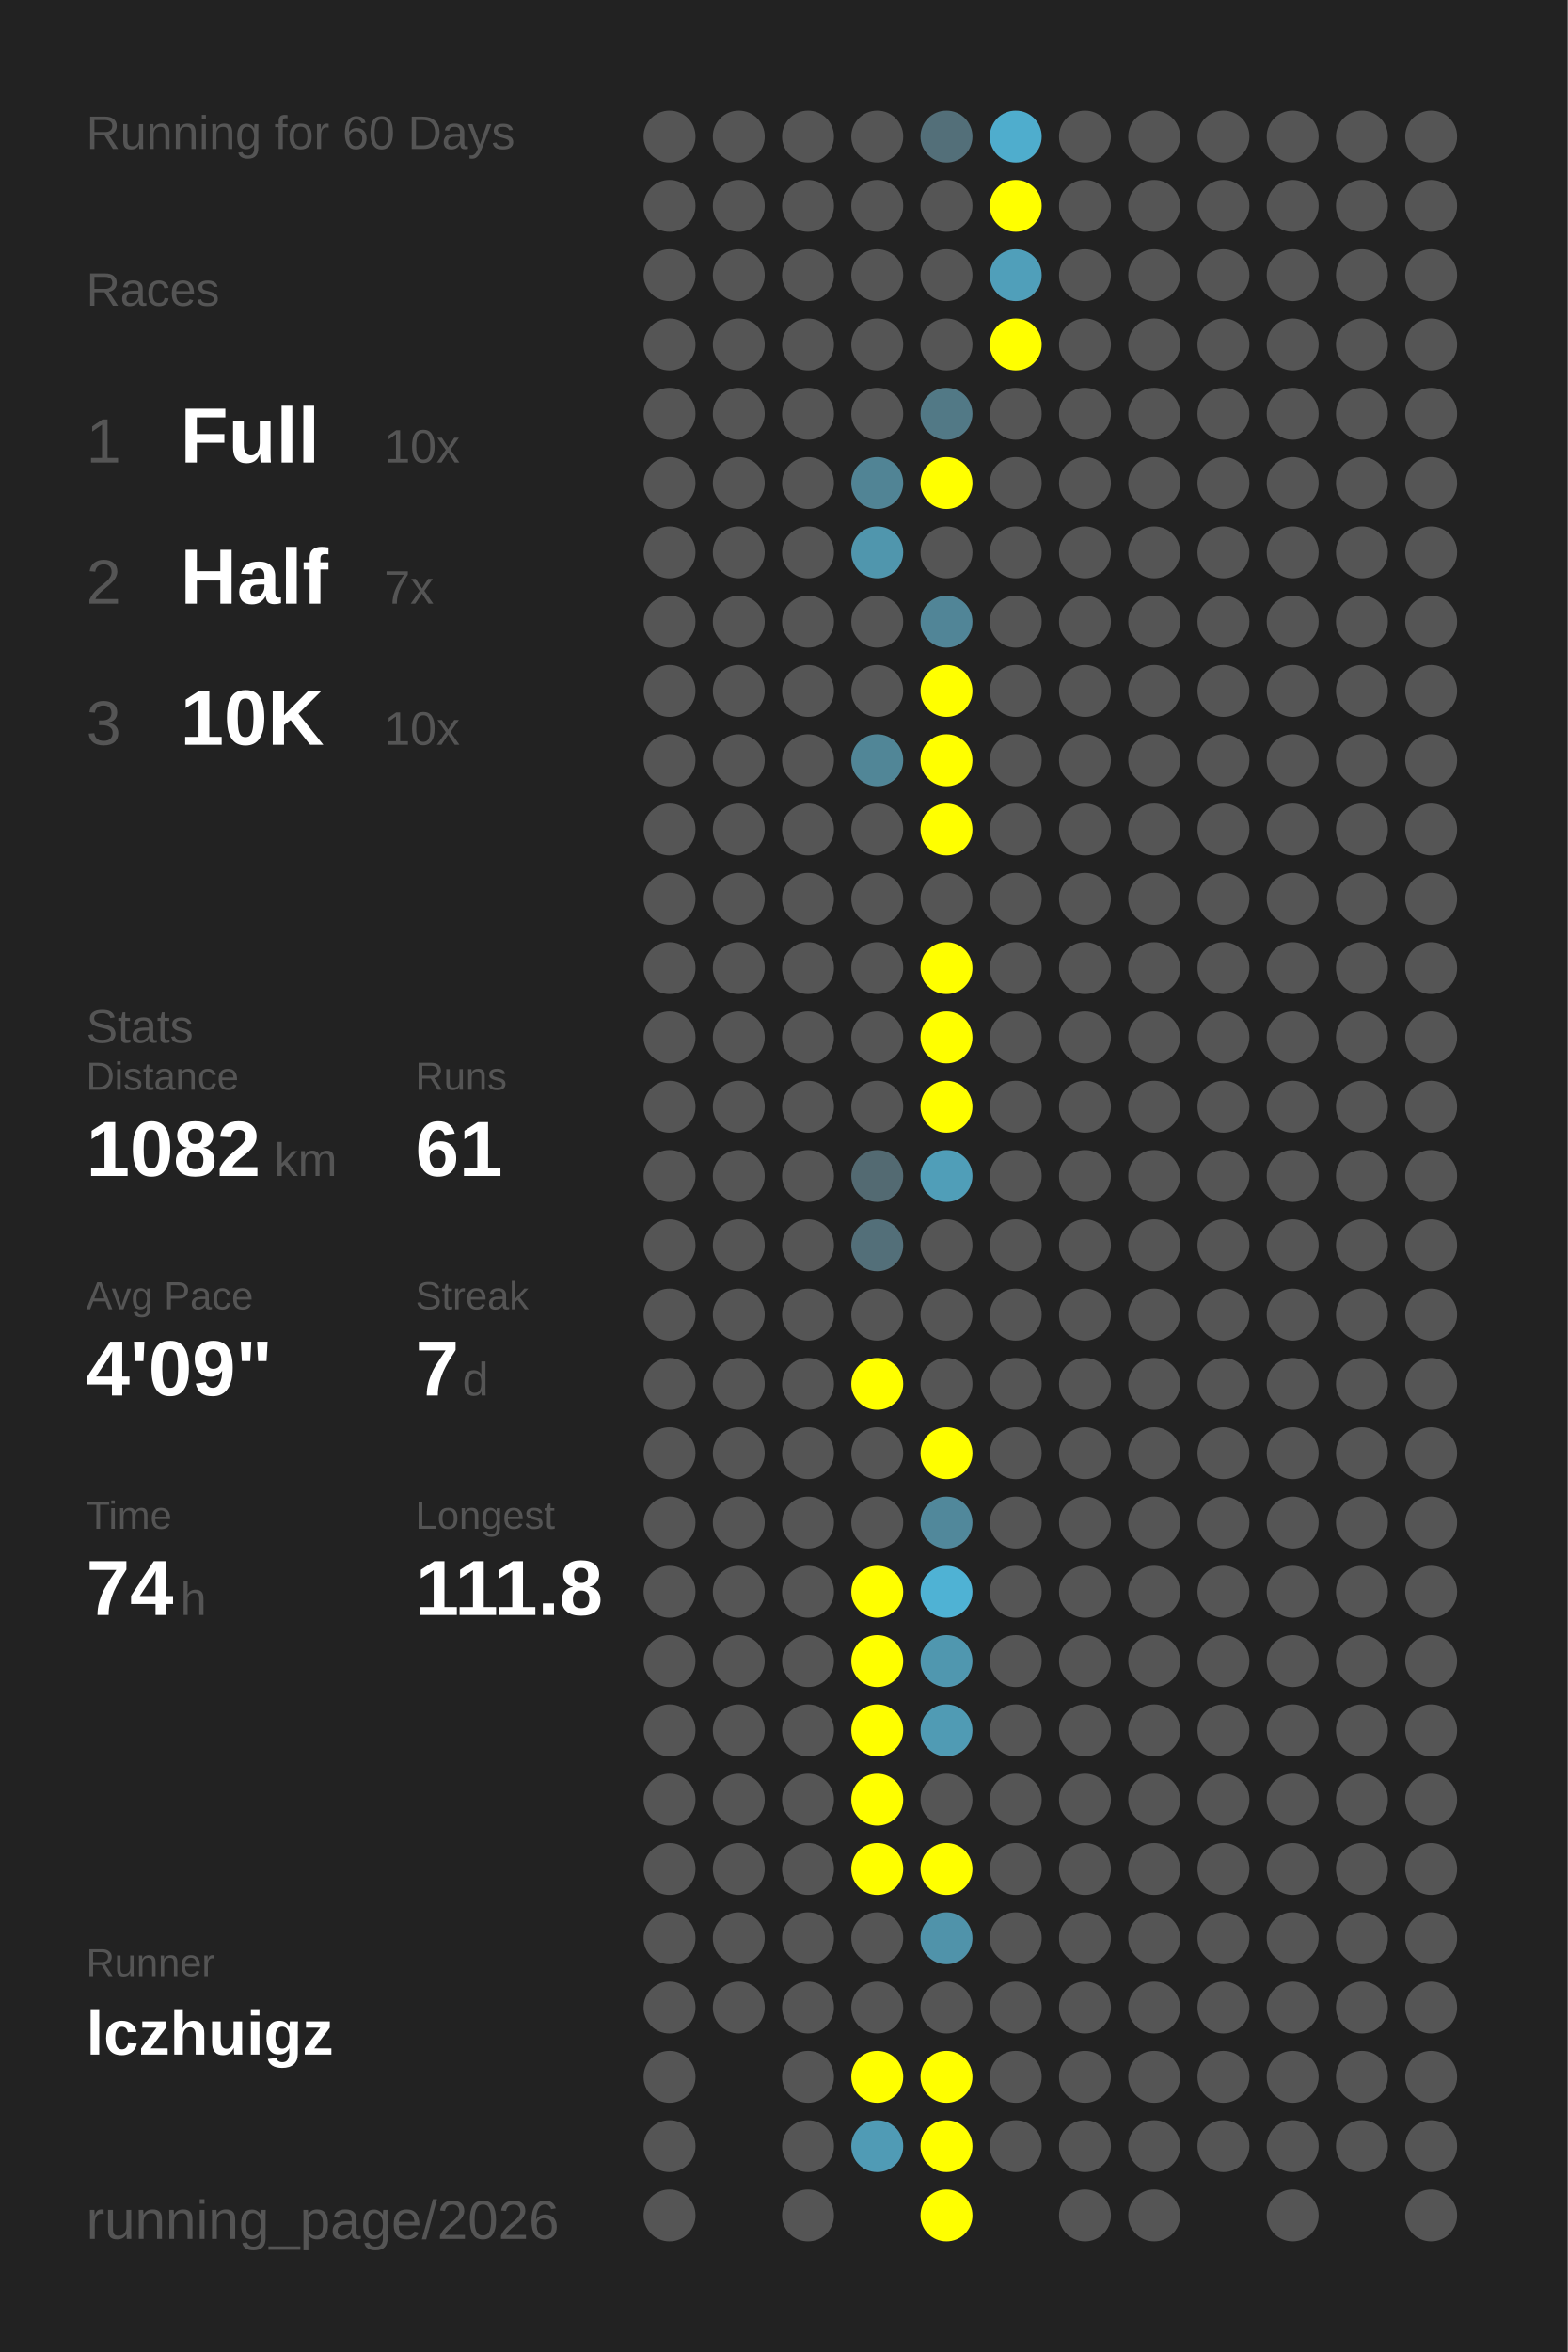
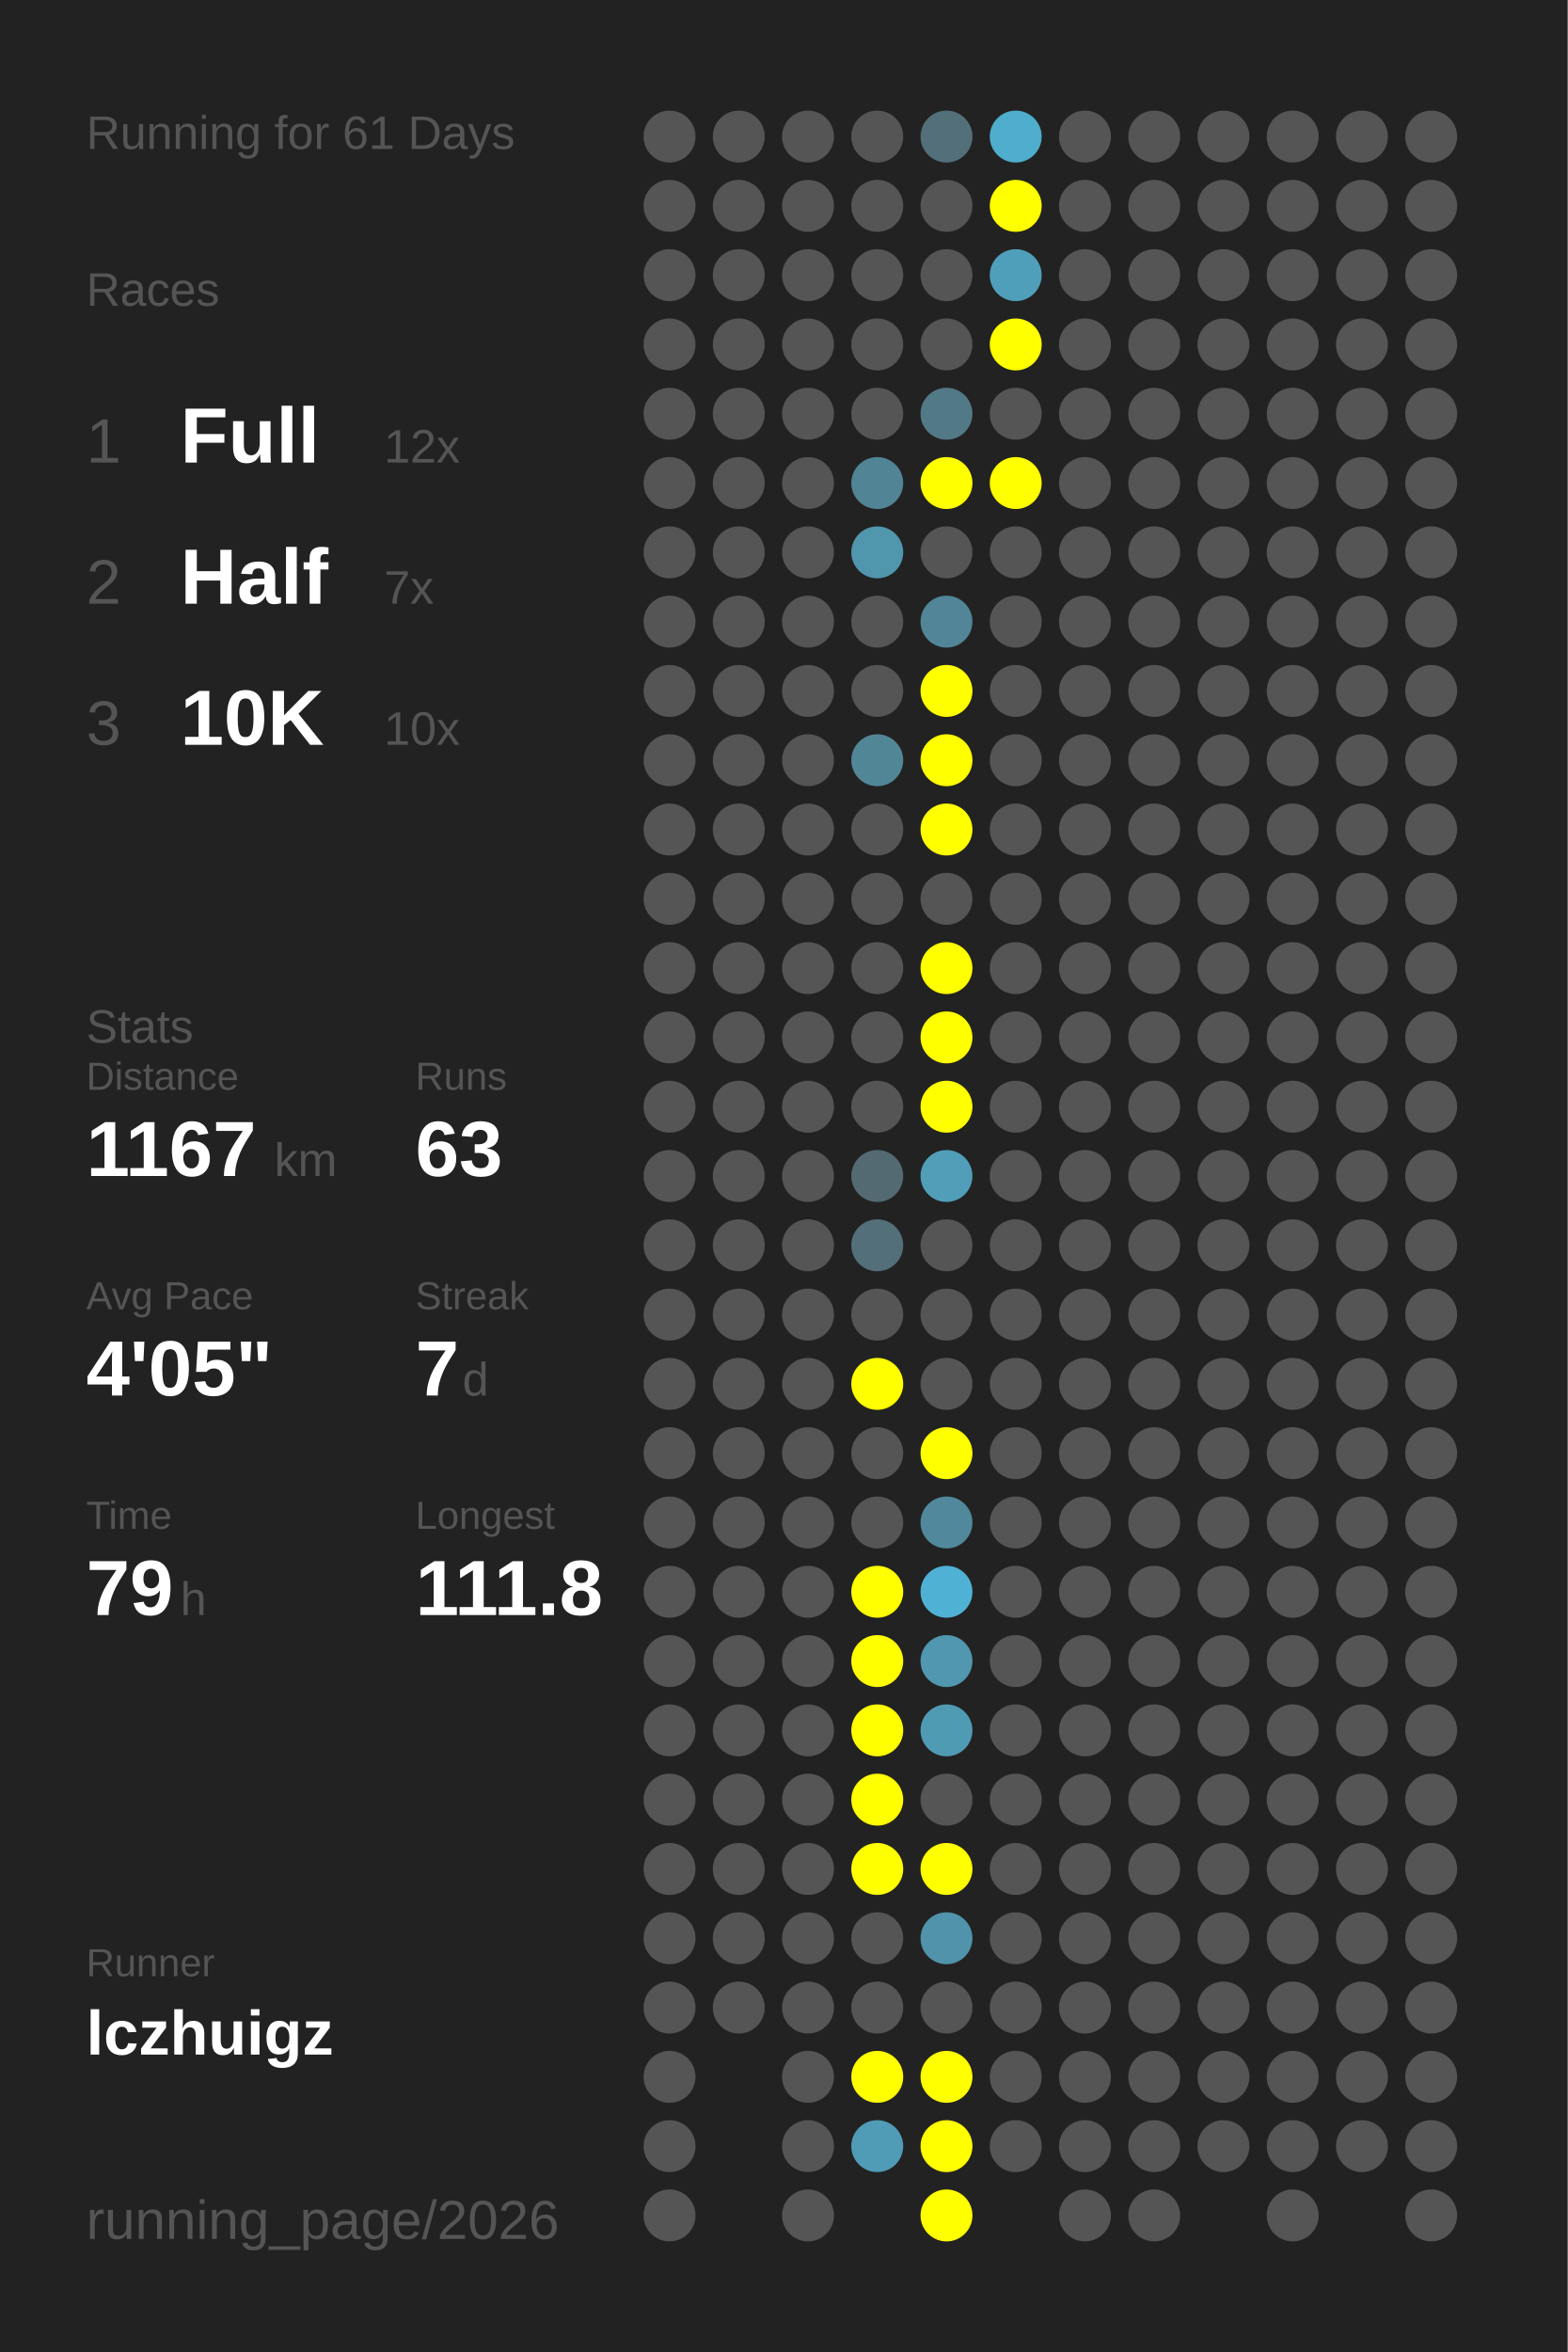
<svg xmlns="http://www.w3.org/2000/svg" baseProfile="full" height="300mm" version="1.1" viewBox="0,0,200,300" width="200mm">
  <defs />
  <rect fill="#222222" height="300" width="200" x="0" y="0" />
-   <text fill="#555555" style="font-size:6px; font-family:Arial;" x="11" y="19">Running for 60 Days</text>
+   <text fill="#555555" style="font-size:6px; font-family:Arial;" x="11" y="19">Running for 61 Days</text>
  <text fill="#555555" style="font-size:6px; font-family:Arial;" x="11" y="39">Races</text>
  <text fill="#555555" style="font-size:8px; font-family:Arial;" x="11" y="59">1</text>
  <text fill="#FFFFFF" style="font-size:10px; font-family:Arial; font-weight:bold;" x="23" y="59">Full</text>
-   <text fill="#555555" style="font-size:6px; font-family:Arial;" x="49" y="59">10x</text>
+   <text fill="#555555" style="font-size:6px; font-family:Arial;" x="49" y="59">12x</text>
  <text fill="#555555" style="font-size:8px; font-family:Arial;" x="11" y="77">2</text>
  <text fill="#FFFFFF" style="font-size:10px; font-family:Arial; font-weight:bold;" x="23" y="77">Half</text>
  <text fill="#555555" style="font-size:6px; font-family:Arial;" x="49" y="77">7x</text>
  <text fill="#555555" style="font-size:8px; font-family:Arial;" x="11" y="95">3</text>
  <text fill="#FFFFFF" style="font-size:10px; font-family:Arial; font-weight:bold;" x="23" y="95">10K</text>
  <text fill="#555555" style="font-size:6px; font-family:Arial;" x="49" y="95">10x</text>
  <text fill="#555555" style="font-size:6px; font-family:Arial;" x="11" y="133">Stats</text>
  <text fill="#555555" style="font-size:5px; font-family:Arial;" x="11" y="139">Distance</text>
-   <text fill="#FFFFFF" style="font-size:10px; font-family:Arial; font-weight:bold;" x="11" y="150">1082</text>
+   <text fill="#FFFFFF" style="font-size:10px; font-family:Arial; font-weight:bold;" x="11" y="150">1167</text>
  <text fill="#555555" style="font-size:6px; font-family:Arial;" x="35" y="150">km</text>
  <text fill="#555555" style="font-size:5px; font-family:Arial;" x="53" y="139">Runs</text>
-   <text fill="#FFFFFF" style="font-size:10px; font-family:Arial; font-weight:bold;" x="53" y="150">61</text>
+   <text fill="#FFFFFF" style="font-size:10px; font-family:Arial; font-weight:bold;" x="53" y="150">63</text>
  <text fill="#555555" style="font-size:5px; font-family:Arial;" x="11" y="167">Avg Pace</text>
-   <text fill="#FFFFFF" style="font-size:10px; font-family:Arial; font-weight:bold;" x="11" y="178">4'09"</text>
+   <text fill="#FFFFFF" style="font-size:10px; font-family:Arial; font-weight:bold;" x="11" y="178">4'05"</text>
  <text fill="#555555" style="font-size:5px; font-family:Arial;" x="53" y="167">Streak</text>
  <text fill="#FFFFFF" style="font-size:10px; font-family:Arial; font-weight:bold;" x="53" y="178">7</text>
  <text fill="#555555" style="font-size:6px; font-family:Arial;" x="59" y="178">d</text>
  <text fill="#555555" style="font-size:5px; font-family:Arial;" x="11" y="195">Time</text>
-   <text fill="#FFFFFF" style="font-size:10px; font-family:Arial; font-weight:bold;" x="11" y="206">74</text>
+   <text fill="#FFFFFF" style="font-size:10px; font-family:Arial; font-weight:bold;" x="11" y="206">79</text>
  <text fill="#555555" style="font-size:6px; font-family:Arial;" x="23" y="206">h</text>
  <text fill="#555555" style="font-size:5px; font-family:Arial;" x="53" y="195">Longest</text>
  <text fill="#FFFFFF" style="font-size:10px; font-family:Arial; font-weight:bold;" x="53" y="206">111.8</text>
  <text fill="#555555" style="font-size:5px; font-family:Arial;" x="11" y="252.065">Runner</text>
  <text fill="#FFFFFF" style="font-size:8px; font-family:Arial; font-weight:bold;" x="11" y="262.065">lczhuigz</text>
  <text fill="#555555" style="font-size:7px; font-family:Arial;" x="11" y="285.581">running_page/2026</text>
  <circle cx="85.417" cy="17.419" fill="#555555" r="3.312" />
  <circle cx="85.417" cy="26.258" fill="#555555" r="3.312" />
  <circle cx="85.417" cy="35.097" fill="#555555" r="3.312" />
  <circle cx="85.417" cy="43.935" fill="#555555" r="3.312" />
  <circle cx="85.417" cy="52.774" fill="#555555" r="3.312" />
  <circle cx="85.417" cy="61.613" fill="#555555" r="3.312" />
  <circle cx="85.417" cy="70.452" fill="#555555" r="3.312" />
  <circle cx="85.417" cy="79.29" fill="#555555" r="3.312" />
  <circle cx="85.417" cy="88.129" fill="#555555" r="3.312" />
  <circle cx="85.417" cy="96.968" fill="#555555" r="3.312" />
  <circle cx="85.417" cy="105.806" fill="#555555" r="3.312" />
  <circle cx="85.417" cy="114.645" fill="#555555" r="3.312" />
  <circle cx="85.417" cy="123.484" fill="#555555" r="3.312" />
  <circle cx="85.417" cy="132.323" fill="#555555" r="3.312" />
  <circle cx="85.417" cy="141.161" fill="#555555" r="3.312" />
  <circle cx="85.417" cy="150" fill="#555555" r="3.312" />
  <circle cx="85.417" cy="158.839" fill="#555555" r="3.312" />
  <circle cx="85.417" cy="167.677" fill="#555555" r="3.312" />
  <circle cx="85.417" cy="176.516" fill="#555555" r="3.312" />
  <circle cx="85.417" cy="185.355" fill="#555555" r="3.312" />
  <circle cx="85.417" cy="194.194" fill="#555555" r="3.312" />
  <circle cx="85.417" cy="203.032" fill="#555555" r="3.312" />
  <circle cx="85.417" cy="211.871" fill="#555555" r="3.312" />
  <circle cx="85.417" cy="220.71" fill="#555555" r="3.312" />
  <circle cx="85.417" cy="229.548" fill="#555555" r="3.312" />
  <circle cx="85.417" cy="238.387" fill="#555555" r="3.312" />
  <circle cx="85.417" cy="247.226" fill="#555555" r="3.312" />
  <circle cx="85.417" cy="256.065" fill="#555555" r="3.312" />
  <circle cx="85.417" cy="264.903" fill="#555555" r="3.312" />
  <circle cx="85.417" cy="273.742" fill="#555555" r="3.312" />
  <circle cx="85.417" cy="282.581" fill="#555555" r="3.312" />
  <circle cx="94.25" cy="17.419" fill="#555555" r="3.312" />
  <circle cx="94.25" cy="26.258" fill="#555555" r="3.312" />
  <circle cx="94.25" cy="35.097" fill="#555555" r="3.312" />
  <circle cx="94.25" cy="43.935" fill="#555555" r="3.312" />
  <circle cx="94.25" cy="52.774" fill="#555555" r="3.312" />
  <circle cx="94.25" cy="61.613" fill="#555555" r="3.312" />
  <circle cx="94.25" cy="70.452" fill="#555555" r="3.312" />
  <circle cx="94.25" cy="79.29" fill="#555555" r="3.312" />
  <circle cx="94.25" cy="88.129" fill="#555555" r="3.312" />
  <circle cx="94.25" cy="96.968" fill="#555555" r="3.312" />
  <circle cx="94.25" cy="105.806" fill="#555555" r="3.312" />
  <circle cx="94.25" cy="114.645" fill="#555555" r="3.312" />
  <circle cx="94.25" cy="123.484" fill="#555555" r="3.312" />
  <circle cx="94.25" cy="132.323" fill="#555555" r="3.312" />
  <circle cx="94.25" cy="141.161" fill="#555555" r="3.312" />
  <circle cx="94.25" cy="150" fill="#555555" r="3.312" />
  <circle cx="94.25" cy="158.839" fill="#555555" r="3.312" />
  <circle cx="94.25" cy="167.677" fill="#555555" r="3.312" />
  <circle cx="94.25" cy="176.516" fill="#555555" r="3.312" />
  <circle cx="94.25" cy="185.355" fill="#555555" r="3.312" />
  <circle cx="94.25" cy="194.194" fill="#555555" r="3.312" />
  <circle cx="94.25" cy="203.032" fill="#555555" r="3.312" />
  <circle cx="94.25" cy="211.871" fill="#555555" r="3.312" />
  <circle cx="94.25" cy="220.71" fill="#555555" r="3.312" />
  <circle cx="94.25" cy="229.548" fill="#555555" r="3.312" />
  <circle cx="94.25" cy="238.387" fill="#555555" r="3.312" />
  <circle cx="94.25" cy="247.226" fill="#555555" r="3.312" />
  <circle cx="94.25" cy="256.065" fill="#555555" r="3.312" />
  <circle cx="103.083" cy="17.419" fill="#555555" r="3.312" />
  <circle cx="103.083" cy="26.258" fill="#555555" r="3.312" />
  <circle cx="103.083" cy="35.097" fill="#555555" r="3.312" />
  <circle cx="103.083" cy="43.935" fill="#555555" r="3.312" />
  <circle cx="103.083" cy="52.774" fill="#555555" r="3.312" />
  <circle cx="103.083" cy="61.613" fill="#555555" r="3.312" />
  <circle cx="103.083" cy="70.452" fill="#555555" r="3.312" />
  <circle cx="103.083" cy="79.29" fill="#555555" r="3.312" />
  <circle cx="103.083" cy="88.129" fill="#555555" r="3.312" />
  <circle cx="103.083" cy="96.968" fill="#555555" r="3.312" />
  <circle cx="103.083" cy="105.806" fill="#555555" r="3.312" />
  <circle cx="103.083" cy="114.645" fill="#555555" r="3.312" />
  <circle cx="103.083" cy="123.484" fill="#555555" r="3.312" />
  <circle cx="103.083" cy="132.323" fill="#555555" r="3.312" />
  <circle cx="103.083" cy="141.161" fill="#555555" r="3.312" />
  <circle cx="103.083" cy="150" fill="#555555" r="3.312" />
  <circle cx="103.083" cy="158.839" fill="#555555" r="3.312" />
  <circle cx="103.083" cy="167.677" fill="#555555" r="3.312" />
  <circle cx="103.083" cy="176.516" fill="#555555" r="3.312" />
  <circle cx="103.083" cy="185.355" fill="#555555" r="3.312" />
  <circle cx="103.083" cy="194.194" fill="#555555" r="3.312" />
  <circle cx="103.083" cy="203.032" fill="#555555" r="3.312" />
  <circle cx="103.083" cy="211.871" fill="#555555" r="3.312" />
  <circle cx="103.083" cy="220.71" fill="#555555" r="3.312" />
  <circle cx="103.083" cy="229.548" fill="#555555" r="3.312" />
  <circle cx="103.083" cy="238.387" fill="#555555" r="3.312" />
  <circle cx="103.083" cy="247.226" fill="#555555" r="3.312" />
  <circle cx="103.083" cy="256.065" fill="#555555" r="3.312" />
  <circle cx="103.083" cy="264.903" fill="#555555" r="3.312" />
  <circle cx="103.083" cy="273.742" fill="#555555" r="3.312" />
  <circle cx="103.083" cy="282.581" fill="#555555" r="3.312" />
  <circle cx="111.917" cy="17.419" fill="#555555" r="3.312" />
  <circle cx="111.917" cy="26.258" fill="#555555" r="3.312" />
  <circle cx="111.917" cy="35.097" fill="#555555" r="3.312" />
  <circle cx="111.917" cy="43.935" fill="#555555" r="3.312" />
  <circle cx="111.917" cy="52.774" fill="#555555" r="3.312" />
  <circle cx="111.917" cy="61.613" fill="#518495" r="3.312" />
  <circle cx="111.917" cy="70.452" fill="#5096ad" r="3.312" />
  <circle cx="111.917" cy="79.29" fill="#555555" r="3.312" />
  <circle cx="111.917" cy="88.129" fill="#555555" r="3.312" />
  <circle cx="111.917" cy="96.968" fill="#518697" r="3.312" />
  <circle cx="111.917" cy="105.806" fill="#555555" r="3.312" />
  <circle cx="111.917" cy="114.645" fill="#555555" r="3.312" />
  <circle cx="111.917" cy="123.484" fill="#555555" r="3.312" />
  <circle cx="111.917" cy="132.323" fill="#555555" r="3.312" />
  <circle cx="111.917" cy="141.161" fill="#555555" r="3.312" />
  <circle cx="111.917" cy="150" fill="#536a72" r="3.312" />
  <circle cx="111.917" cy="158.839" fill="#536f79" r="3.312" />
  <circle cx="111.917" cy="167.677" fill="#555555" r="3.312" />
  <circle cx="111.917" cy="176.516" fill="#FFFF00" r="3.312" />
  <circle cx="111.917" cy="185.355" fill="#555555" r="3.312" />
  <circle cx="111.917" cy="194.194" fill="#555555" r="3.312" />
  <circle cx="111.917" cy="203.032" fill="#FFFF00" r="3.312" />
  <circle cx="111.917" cy="211.871" fill="#FFFF00" r="3.312" />
  <circle cx="111.917" cy="220.71" fill="#FFFF00" r="3.312" />
  <circle cx="111.917" cy="229.548" fill="#FFFF00" r="3.312" />
  <circle cx="111.917" cy="238.387" fill="#FFFF00" r="3.312" />
  <circle cx="111.917" cy="247.226" fill="#555555" r="3.312" />
  <circle cx="111.917" cy="256.065" fill="#555555" r="3.312" />
  <circle cx="111.917" cy="264.903" fill="#FFFF00" r="3.312" />
  <circle cx="111.917" cy="273.742" fill="#509bb5" r="3.312" />
  <circle cx="120.75" cy="17.419" fill="#536f79" r="3.312" />
  <circle cx="120.75" cy="26.258" fill="#555555" r="3.312" />
  <circle cx="120.75" cy="35.097" fill="#555555" r="3.312" />
  <circle cx="120.75" cy="43.935" fill="#555555" r="3.312" />
  <circle cx="120.75" cy="52.774" fill="#527986" r="3.312" />
  <circle cx="120.75" cy="61.613" fill="#FFFF00" r="3.312" />
  <circle cx="120.75" cy="70.452" fill="#555555" r="3.312" />
  <circle cx="120.75" cy="79.29" fill="#518597" r="3.312" />
  <circle cx="120.75" cy="88.129" fill="#FFFF00" r="3.312" />
  <circle cx="120.75" cy="96.968" fill="#FFFF00" r="3.312" />
  <circle cx="120.75" cy="105.806" fill="#FFFF00" r="3.312" />
  <circle cx="120.75" cy="114.645" fill="#555555" r="3.312" />
  <circle cx="120.75" cy="123.484" fill="#FFFF00" r="3.312" />
  <circle cx="120.75" cy="132.323" fill="#FFFF00" r="3.312" />
  <circle cx="120.75" cy="141.161" fill="#FFFF00" r="3.312" />
  <circle cx="120.75" cy="150" fill="#509eb8" r="3.312" />
  <circle cx="120.75" cy="158.839" fill="#555555" r="3.312" />
  <circle cx="120.75" cy="167.677" fill="#555555" r="3.312" />
  <circle cx="120.75" cy="176.516" fill="#555555" r="3.312" />
  <circle cx="120.75" cy="185.355" fill="#FFFF00" r="3.312" />
  <circle cx="120.75" cy="194.194" fill="#51889b" r="3.312" />
  <circle cx="120.75" cy="203.032" fill="#4fb2d4" r="3.312" />
  <circle cx="120.75" cy="211.871" fill="#5097af" r="3.312" />
  <circle cx="120.75" cy="220.71" fill="#509bb4" r="3.312" />
  <circle cx="120.75" cy="229.548" fill="#555555" r="3.312" />
  <circle cx="120.75" cy="238.387" fill="#FFFF00" r="3.312" />
  <circle cx="120.75" cy="247.226" fill="#5093aa" r="3.312" />
  <circle cx="120.75" cy="256.065" fill="#555555" r="3.312" />
  <circle cx="120.75" cy="264.903" fill="#FFFF00" r="3.312" />
  <circle cx="120.75" cy="273.742" fill="#FFFF00" r="3.312" />
  <circle cx="120.75" cy="282.581" fill="#FFFF00" r="3.312" />
  <circle cx="129.583" cy="17.419" fill="#4fadcd" r="3.312" />
  <circle cx="129.583" cy="26.258" fill="#FFFF00" r="3.312" />
  <circle cx="129.583" cy="35.097" fill="#509fba" r="3.312" />
  <circle cx="129.583" cy="43.935" fill="#FFFF00" r="3.312" />
  <circle cx="129.583" cy="52.774" fill="#555555" r="3.312" />
-   <circle cx="129.583" cy="61.613" fill="#555555" r="3.312" />
+   <circle cx="129.583" cy="61.613" fill="#FFFF00" r="3.312" />
  <circle cx="129.583" cy="70.452" fill="#555555" r="3.312" />
  <circle cx="129.583" cy="79.29" fill="#555555" r="3.312" />
  <circle cx="129.583" cy="88.129" fill="#555555" r="3.312" />
  <circle cx="129.583" cy="96.968" fill="#555555" r="3.312" />
  <circle cx="129.583" cy="105.806" fill="#555555" r="3.312" />
  <circle cx="129.583" cy="114.645" fill="#555555" r="3.312" />
  <circle cx="129.583" cy="123.484" fill="#555555" r="3.312" />
  <circle cx="129.583" cy="132.323" fill="#555555" r="3.312" />
  <circle cx="129.583" cy="141.161" fill="#555555" r="3.312" />
  <circle cx="129.583" cy="150" fill="#555555" r="3.312" />
  <circle cx="129.583" cy="158.839" fill="#555555" r="3.312" />
  <circle cx="129.583" cy="167.677" fill="#555555" r="3.312" />
  <circle cx="129.583" cy="176.516" fill="#555555" r="3.312" />
  <circle cx="129.583" cy="185.355" fill="#555555" r="3.312" />
  <circle cx="129.583" cy="194.194" fill="#555555" r="3.312" />
  <circle cx="129.583" cy="203.032" fill="#555555" r="3.312" />
  <circle cx="129.583" cy="211.871" fill="#555555" r="3.312" />
  <circle cx="129.583" cy="220.71" fill="#555555" r="3.312" />
  <circle cx="129.583" cy="229.548" fill="#555555" r="3.312" />
  <circle cx="129.583" cy="238.387" fill="#555555" r="3.312" />
  <circle cx="129.583" cy="247.226" fill="#555555" r="3.312" />
  <circle cx="129.583" cy="256.065" fill="#555555" r="3.312" />
  <circle cx="129.583" cy="264.903" fill="#555555" r="3.312" />
  <circle cx="129.583" cy="273.742" fill="#555555" r="3.312" />
  <circle cx="138.417" cy="17.419" fill="#555555" r="3.312" />
  <circle cx="138.417" cy="26.258" fill="#555555" r="3.312" />
  <circle cx="138.417" cy="35.097" fill="#555555" r="3.312" />
  <circle cx="138.417" cy="43.935" fill="#555555" r="3.312" />
  <circle cx="138.417" cy="52.774" fill="#555555" r="3.312" />
  <circle cx="138.417" cy="61.613" fill="#555555" r="3.312" />
  <circle cx="138.417" cy="70.452" fill="#555555" r="3.312" />
  <circle cx="138.417" cy="79.29" fill="#555555" r="3.312" />
  <circle cx="138.417" cy="88.129" fill="#555555" r="3.312" />
  <circle cx="138.417" cy="96.968" fill="#555555" r="3.312" />
  <circle cx="138.417" cy="105.806" fill="#555555" r="3.312" />
  <circle cx="138.417" cy="114.645" fill="#555555" r="3.312" />
  <circle cx="138.417" cy="123.484" fill="#555555" r="3.312" />
  <circle cx="138.417" cy="132.323" fill="#555555" r="3.312" />
  <circle cx="138.417" cy="141.161" fill="#555555" r="3.312" />
  <circle cx="138.417" cy="150" fill="#555555" r="3.312" />
  <circle cx="138.417" cy="158.839" fill="#555555" r="3.312" />
  <circle cx="138.417" cy="167.677" fill="#555555" r="3.312" />
  <circle cx="138.417" cy="176.516" fill="#555555" r="3.312" />
  <circle cx="138.417" cy="185.355" fill="#555555" r="3.312" />
  <circle cx="138.417" cy="194.194" fill="#555555" r="3.312" />
  <circle cx="138.417" cy="203.032" fill="#555555" r="3.312" />
  <circle cx="138.417" cy="211.871" fill="#555555" r="3.312" />
  <circle cx="138.417" cy="220.71" fill="#555555" r="3.312" />
  <circle cx="138.417" cy="229.548" fill="#555555" r="3.312" />
  <circle cx="138.417" cy="238.387" fill="#555555" r="3.312" />
  <circle cx="138.417" cy="247.226" fill="#555555" r="3.312" />
  <circle cx="138.417" cy="256.065" fill="#555555" r="3.312" />
  <circle cx="138.417" cy="264.903" fill="#555555" r="3.312" />
  <circle cx="138.417" cy="273.742" fill="#555555" r="3.312" />
  <circle cx="138.417" cy="282.581" fill="#555555" r="3.312" />
  <circle cx="147.25" cy="17.419" fill="#555555" r="3.312" />
  <circle cx="147.25" cy="26.258" fill="#555555" r="3.312" />
  <circle cx="147.25" cy="35.097" fill="#555555" r="3.312" />
  <circle cx="147.25" cy="43.935" fill="#555555" r="3.312" />
  <circle cx="147.25" cy="52.774" fill="#555555" r="3.312" />
  <circle cx="147.25" cy="61.613" fill="#555555" r="3.312" />
  <circle cx="147.25" cy="70.452" fill="#555555" r="3.312" />
  <circle cx="147.25" cy="79.29" fill="#555555" r="3.312" />
  <circle cx="147.25" cy="88.129" fill="#555555" r="3.312" />
  <circle cx="147.25" cy="96.968" fill="#555555" r="3.312" />
  <circle cx="147.25" cy="105.806" fill="#555555" r="3.312" />
  <circle cx="147.25" cy="114.645" fill="#555555" r="3.312" />
  <circle cx="147.25" cy="123.484" fill="#555555" r="3.312" />
  <circle cx="147.25" cy="132.323" fill="#555555" r="3.312" />
  <circle cx="147.25" cy="141.161" fill="#555555" r="3.312" />
  <circle cx="147.25" cy="150" fill="#555555" r="3.312" />
  <circle cx="147.25" cy="158.839" fill="#555555" r="3.312" />
  <circle cx="147.25" cy="167.677" fill="#555555" r="3.312" />
  <circle cx="147.25" cy="176.516" fill="#555555" r="3.312" />
  <circle cx="147.25" cy="185.355" fill="#555555" r="3.312" />
  <circle cx="147.25" cy="194.194" fill="#555555" r="3.312" />
  <circle cx="147.25" cy="203.032" fill="#555555" r="3.312" />
  <circle cx="147.25" cy="211.871" fill="#555555" r="3.312" />
  <circle cx="147.25" cy="220.71" fill="#555555" r="3.312" />
  <circle cx="147.25" cy="229.548" fill="#555555" r="3.312" />
  <circle cx="147.25" cy="238.387" fill="#555555" r="3.312" />
  <circle cx="147.25" cy="247.226" fill="#555555" r="3.312" />
  <circle cx="147.25" cy="256.065" fill="#555555" r="3.312" />
  <circle cx="147.25" cy="264.903" fill="#555555" r="3.312" />
  <circle cx="147.25" cy="273.742" fill="#555555" r="3.312" />
  <circle cx="147.25" cy="282.581" fill="#555555" r="3.312" />
  <circle cx="156.083" cy="17.419" fill="#555555" r="3.312" />
  <circle cx="156.083" cy="26.258" fill="#555555" r="3.312" />
  <circle cx="156.083" cy="35.097" fill="#555555" r="3.312" />
  <circle cx="156.083" cy="43.935" fill="#555555" r="3.312" />
  <circle cx="156.083" cy="52.774" fill="#555555" r="3.312" />
  <circle cx="156.083" cy="61.613" fill="#555555" r="3.312" />
  <circle cx="156.083" cy="70.452" fill="#555555" r="3.312" />
  <circle cx="156.083" cy="79.29" fill="#555555" r="3.312" />
  <circle cx="156.083" cy="88.129" fill="#555555" r="3.312" />
  <circle cx="156.083" cy="96.968" fill="#555555" r="3.312" />
  <circle cx="156.083" cy="105.806" fill="#555555" r="3.312" />
  <circle cx="156.083" cy="114.645" fill="#555555" r="3.312" />
  <circle cx="156.083" cy="123.484" fill="#555555" r="3.312" />
  <circle cx="156.083" cy="132.323" fill="#555555" r="3.312" />
  <circle cx="156.083" cy="141.161" fill="#555555" r="3.312" />
  <circle cx="156.083" cy="150" fill="#555555" r="3.312" />
  <circle cx="156.083" cy="158.839" fill="#555555" r="3.312" />
  <circle cx="156.083" cy="167.677" fill="#555555" r="3.312" />
  <circle cx="156.083" cy="176.516" fill="#555555" r="3.312" />
  <circle cx="156.083" cy="185.355" fill="#555555" r="3.312" />
  <circle cx="156.083" cy="194.194" fill="#555555" r="3.312" />
  <circle cx="156.083" cy="203.032" fill="#555555" r="3.312" />
  <circle cx="156.083" cy="211.871" fill="#555555" r="3.312" />
  <circle cx="156.083" cy="220.71" fill="#555555" r="3.312" />
  <circle cx="156.083" cy="229.548" fill="#555555" r="3.312" />
  <circle cx="156.083" cy="238.387" fill="#555555" r="3.312" />
  <circle cx="156.083" cy="247.226" fill="#555555" r="3.312" />
  <circle cx="156.083" cy="256.065" fill="#555555" r="3.312" />
  <circle cx="156.083" cy="264.903" fill="#555555" r="3.312" />
  <circle cx="156.083" cy="273.742" fill="#555555" r="3.312" />
  <circle cx="164.917" cy="17.419" fill="#555555" r="3.312" />
  <circle cx="164.917" cy="26.258" fill="#555555" r="3.312" />
  <circle cx="164.917" cy="35.097" fill="#555555" r="3.312" />
  <circle cx="164.917" cy="43.935" fill="#555555" r="3.312" />
  <circle cx="164.917" cy="52.774" fill="#555555" r="3.312" />
  <circle cx="164.917" cy="61.613" fill="#555555" r="3.312" />
  <circle cx="164.917" cy="70.452" fill="#555555" r="3.312" />
  <circle cx="164.917" cy="79.29" fill="#555555" r="3.312" />
  <circle cx="164.917" cy="88.129" fill="#555555" r="3.312" />
  <circle cx="164.917" cy="96.968" fill="#555555" r="3.312" />
  <circle cx="164.917" cy="105.806" fill="#555555" r="3.312" />
  <circle cx="164.917" cy="114.645" fill="#555555" r="3.312" />
  <circle cx="164.917" cy="123.484" fill="#555555" r="3.312" />
  <circle cx="164.917" cy="132.323" fill="#555555" r="3.312" />
  <circle cx="164.917" cy="141.161" fill="#555555" r="3.312" />
  <circle cx="164.917" cy="150" fill="#555555" r="3.312" />
  <circle cx="164.917" cy="158.839" fill="#555555" r="3.312" />
  <circle cx="164.917" cy="167.677" fill="#555555" r="3.312" />
  <circle cx="164.917" cy="176.516" fill="#555555" r="3.312" />
  <circle cx="164.917" cy="185.355" fill="#555555" r="3.312" />
  <circle cx="164.917" cy="194.194" fill="#555555" r="3.312" />
  <circle cx="164.917" cy="203.032" fill="#555555" r="3.312" />
  <circle cx="164.917" cy="211.871" fill="#555555" r="3.312" />
  <circle cx="164.917" cy="220.71" fill="#555555" r="3.312" />
  <circle cx="164.917" cy="229.548" fill="#555555" r="3.312" />
  <circle cx="164.917" cy="238.387" fill="#555555" r="3.312" />
  <circle cx="164.917" cy="247.226" fill="#555555" r="3.312" />
  <circle cx="164.917" cy="256.065" fill="#555555" r="3.312" />
  <circle cx="164.917" cy="264.903" fill="#555555" r="3.312" />
  <circle cx="164.917" cy="273.742" fill="#555555" r="3.312" />
  <circle cx="164.917" cy="282.581" fill="#555555" r="3.312" />
  <circle cx="173.75" cy="17.419" fill="#555555" r="3.312" />
  <circle cx="173.75" cy="26.258" fill="#555555" r="3.312" />
  <circle cx="173.75" cy="35.097" fill="#555555" r="3.312" />
  <circle cx="173.75" cy="43.935" fill="#555555" r="3.312" />
  <circle cx="173.75" cy="52.774" fill="#555555" r="3.312" />
  <circle cx="173.75" cy="61.613" fill="#555555" r="3.312" />
  <circle cx="173.75" cy="70.452" fill="#555555" r="3.312" />
  <circle cx="173.75" cy="79.29" fill="#555555" r="3.312" />
  <circle cx="173.75" cy="88.129" fill="#555555" r="3.312" />
  <circle cx="173.75" cy="96.968" fill="#555555" r="3.312" />
  <circle cx="173.75" cy="105.806" fill="#555555" r="3.312" />
  <circle cx="173.75" cy="114.645" fill="#555555" r="3.312" />
  <circle cx="173.75" cy="123.484" fill="#555555" r="3.312" />
  <circle cx="173.75" cy="132.323" fill="#555555" r="3.312" />
  <circle cx="173.75" cy="141.161" fill="#555555" r="3.312" />
  <circle cx="173.75" cy="150" fill="#555555" r="3.312" />
  <circle cx="173.75" cy="158.839" fill="#555555" r="3.312" />
  <circle cx="173.75" cy="167.677" fill="#555555" r="3.312" />
  <circle cx="173.75" cy="176.516" fill="#555555" r="3.312" />
  <circle cx="173.75" cy="185.355" fill="#555555" r="3.312" />
  <circle cx="173.75" cy="194.194" fill="#555555" r="3.312" />
  <circle cx="173.75" cy="203.032" fill="#555555" r="3.312" />
  <circle cx="173.75" cy="211.871" fill="#555555" r="3.312" />
  <circle cx="173.75" cy="220.71" fill="#555555" r="3.312" />
  <circle cx="173.75" cy="229.548" fill="#555555" r="3.312" />
  <circle cx="173.75" cy="238.387" fill="#555555" r="3.312" />
  <circle cx="173.75" cy="247.226" fill="#555555" r="3.312" />
  <circle cx="173.75" cy="256.065" fill="#555555" r="3.312" />
  <circle cx="173.75" cy="264.903" fill="#555555" r="3.312" />
  <circle cx="173.75" cy="273.742" fill="#555555" r="3.312" />
  <circle cx="182.583" cy="17.419" fill="#555555" r="3.312" />
  <circle cx="182.583" cy="26.258" fill="#555555" r="3.312" />
  <circle cx="182.583" cy="35.097" fill="#555555" r="3.312" />
  <circle cx="182.583" cy="43.935" fill="#555555" r="3.312" />
  <circle cx="182.583" cy="52.774" fill="#555555" r="3.312" />
  <circle cx="182.583" cy="61.613" fill="#555555" r="3.312" />
  <circle cx="182.583" cy="70.452" fill="#555555" r="3.312" />
  <circle cx="182.583" cy="79.29" fill="#555555" r="3.312" />
  <circle cx="182.583" cy="88.129" fill="#555555" r="3.312" />
  <circle cx="182.583" cy="96.968" fill="#555555" r="3.312" />
  <circle cx="182.583" cy="105.806" fill="#555555" r="3.312" />
  <circle cx="182.583" cy="114.645" fill="#555555" r="3.312" />
  <circle cx="182.583" cy="123.484" fill="#555555" r="3.312" />
  <circle cx="182.583" cy="132.323" fill="#555555" r="3.312" />
  <circle cx="182.583" cy="141.161" fill="#555555" r="3.312" />
  <circle cx="182.583" cy="150" fill="#555555" r="3.312" />
  <circle cx="182.583" cy="158.839" fill="#555555" r="3.312" />
  <circle cx="182.583" cy="167.677" fill="#555555" r="3.312" />
  <circle cx="182.583" cy="176.516" fill="#555555" r="3.312" />
  <circle cx="182.583" cy="185.355" fill="#555555" r="3.312" />
  <circle cx="182.583" cy="194.194" fill="#555555" r="3.312" />
  <circle cx="182.583" cy="203.032" fill="#555555" r="3.312" />
  <circle cx="182.583" cy="211.871" fill="#555555" r="3.312" />
  <circle cx="182.583" cy="220.71" fill="#555555" r="3.312" />
  <circle cx="182.583" cy="229.548" fill="#555555" r="3.312" />
  <circle cx="182.583" cy="238.387" fill="#555555" r="3.312" />
  <circle cx="182.583" cy="247.226" fill="#555555" r="3.312" />
  <circle cx="182.583" cy="256.065" fill="#555555" r="3.312" />
  <circle cx="182.583" cy="264.903" fill="#555555" r="3.312" />
  <circle cx="182.583" cy="273.742" fill="#555555" r="3.312" />
  <circle cx="182.583" cy="282.581" fill="#555555" r="3.312" />
</svg>
